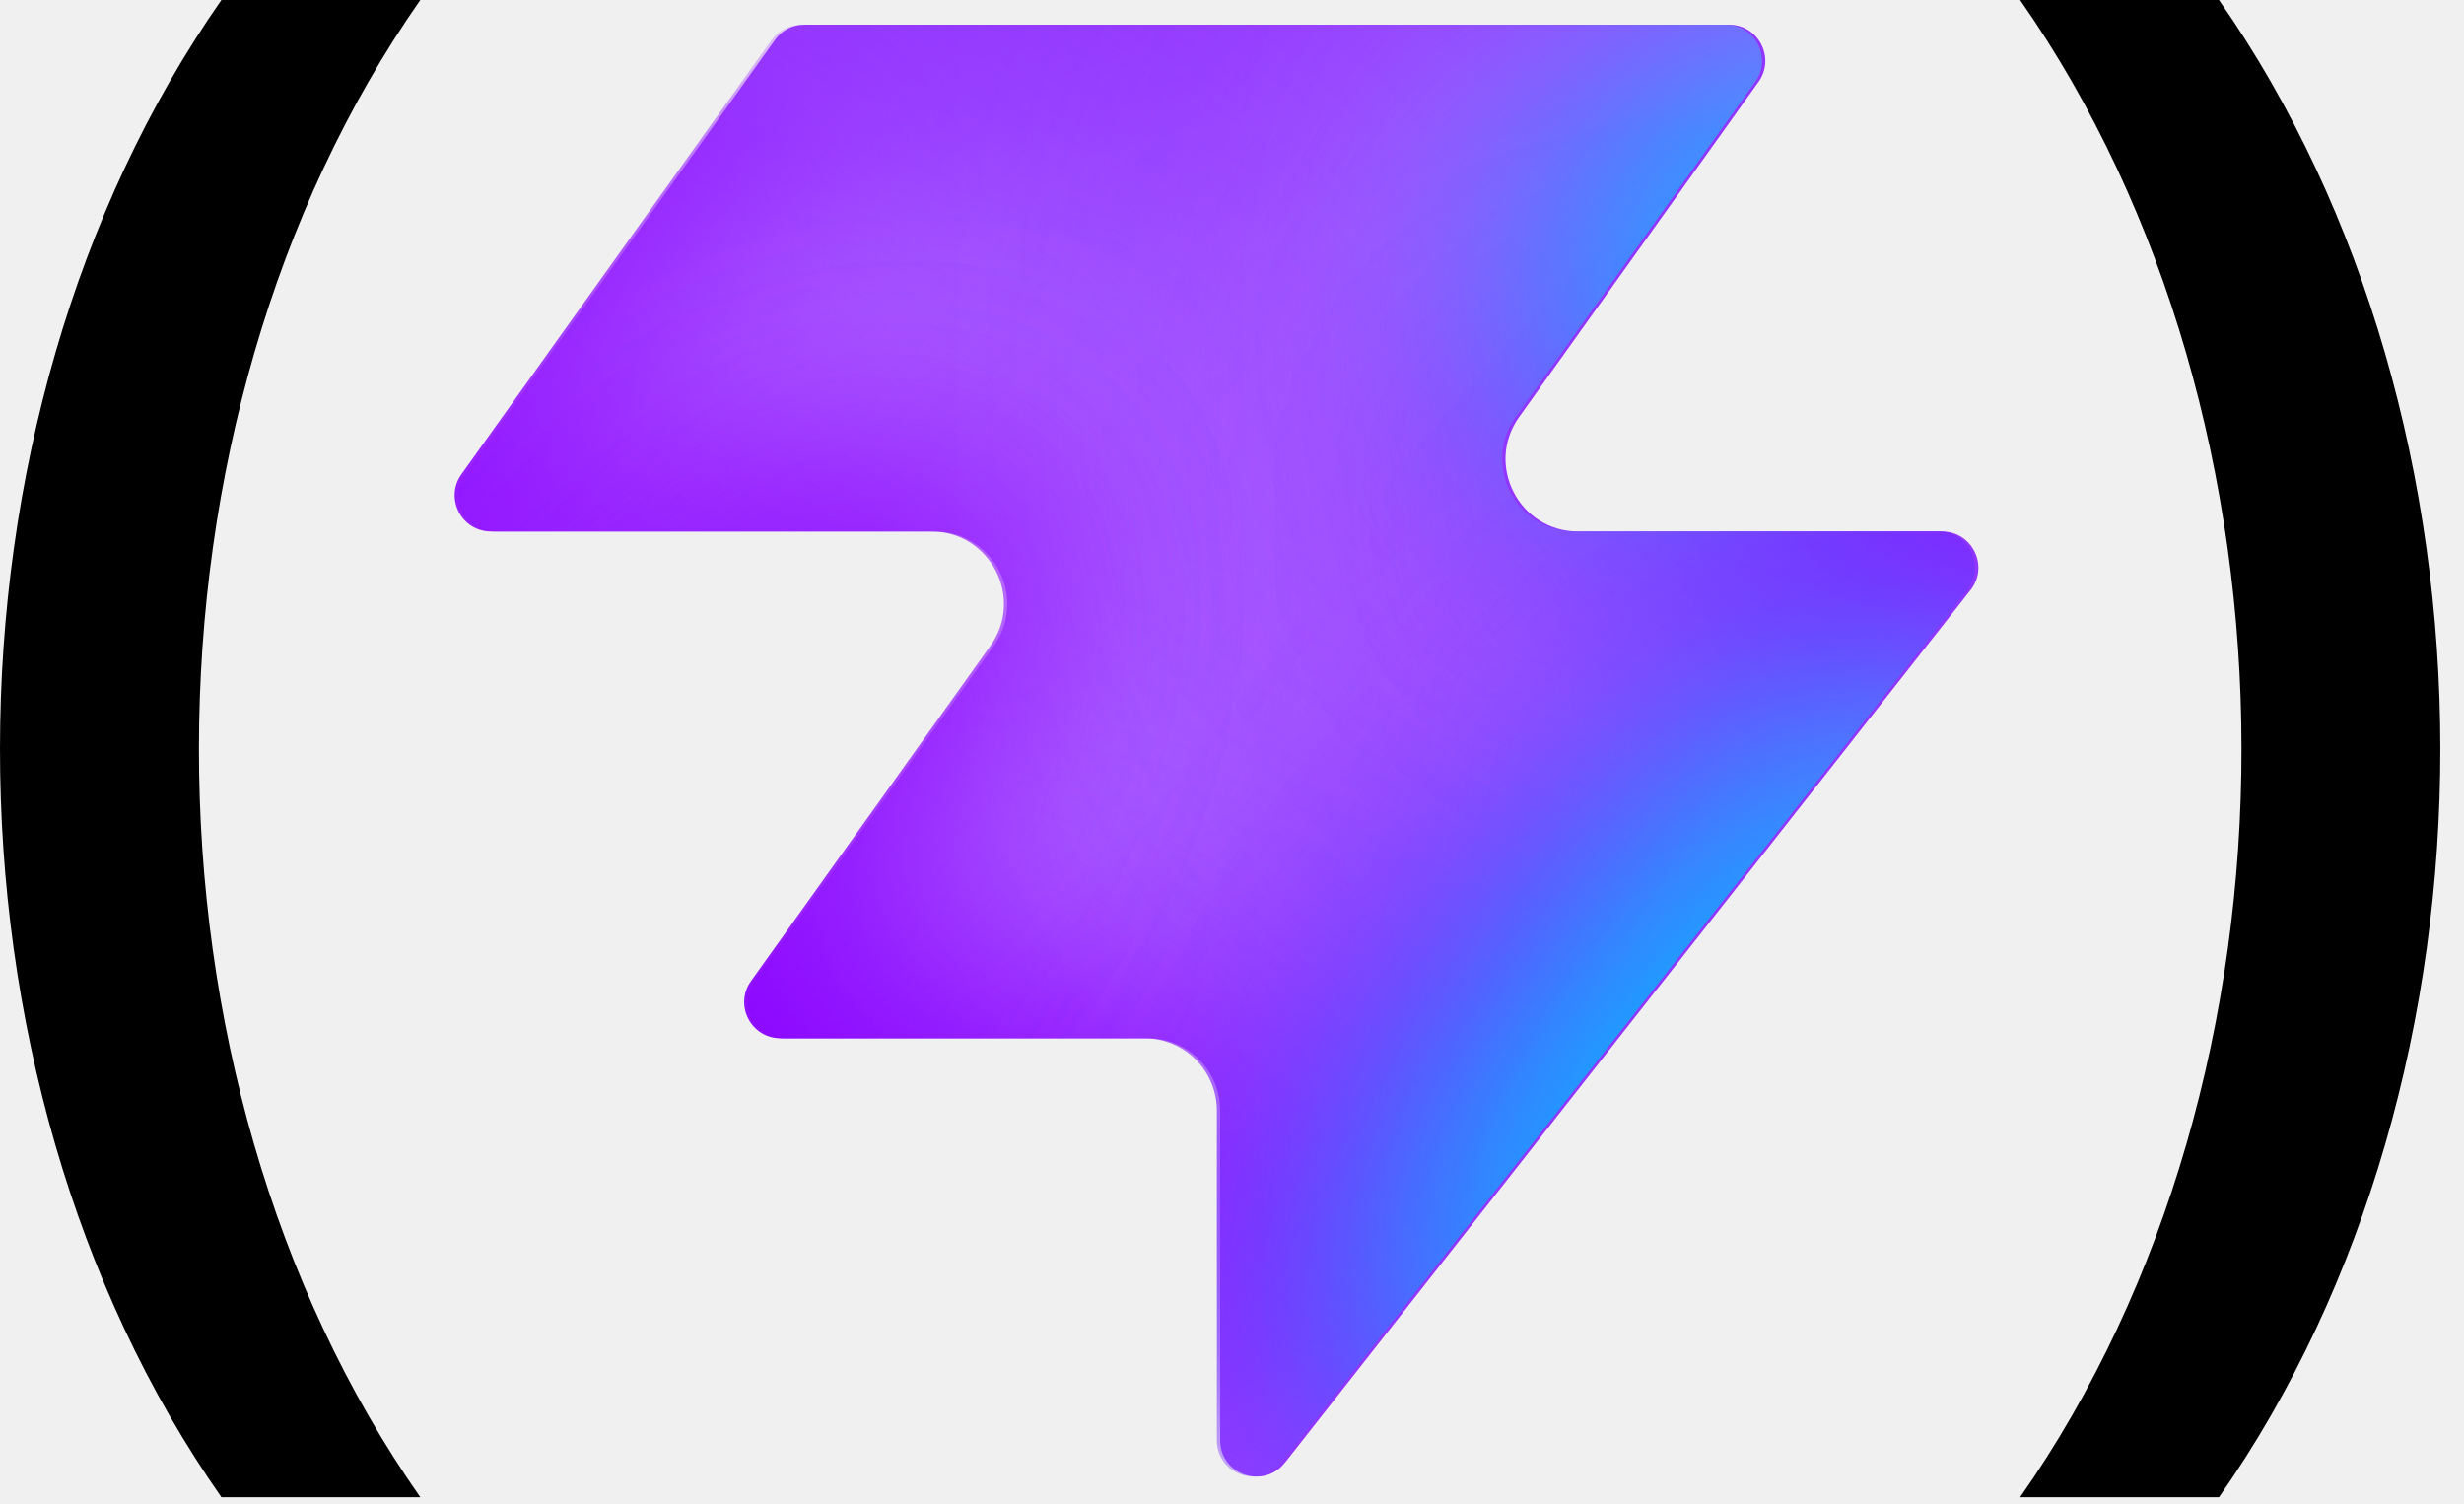
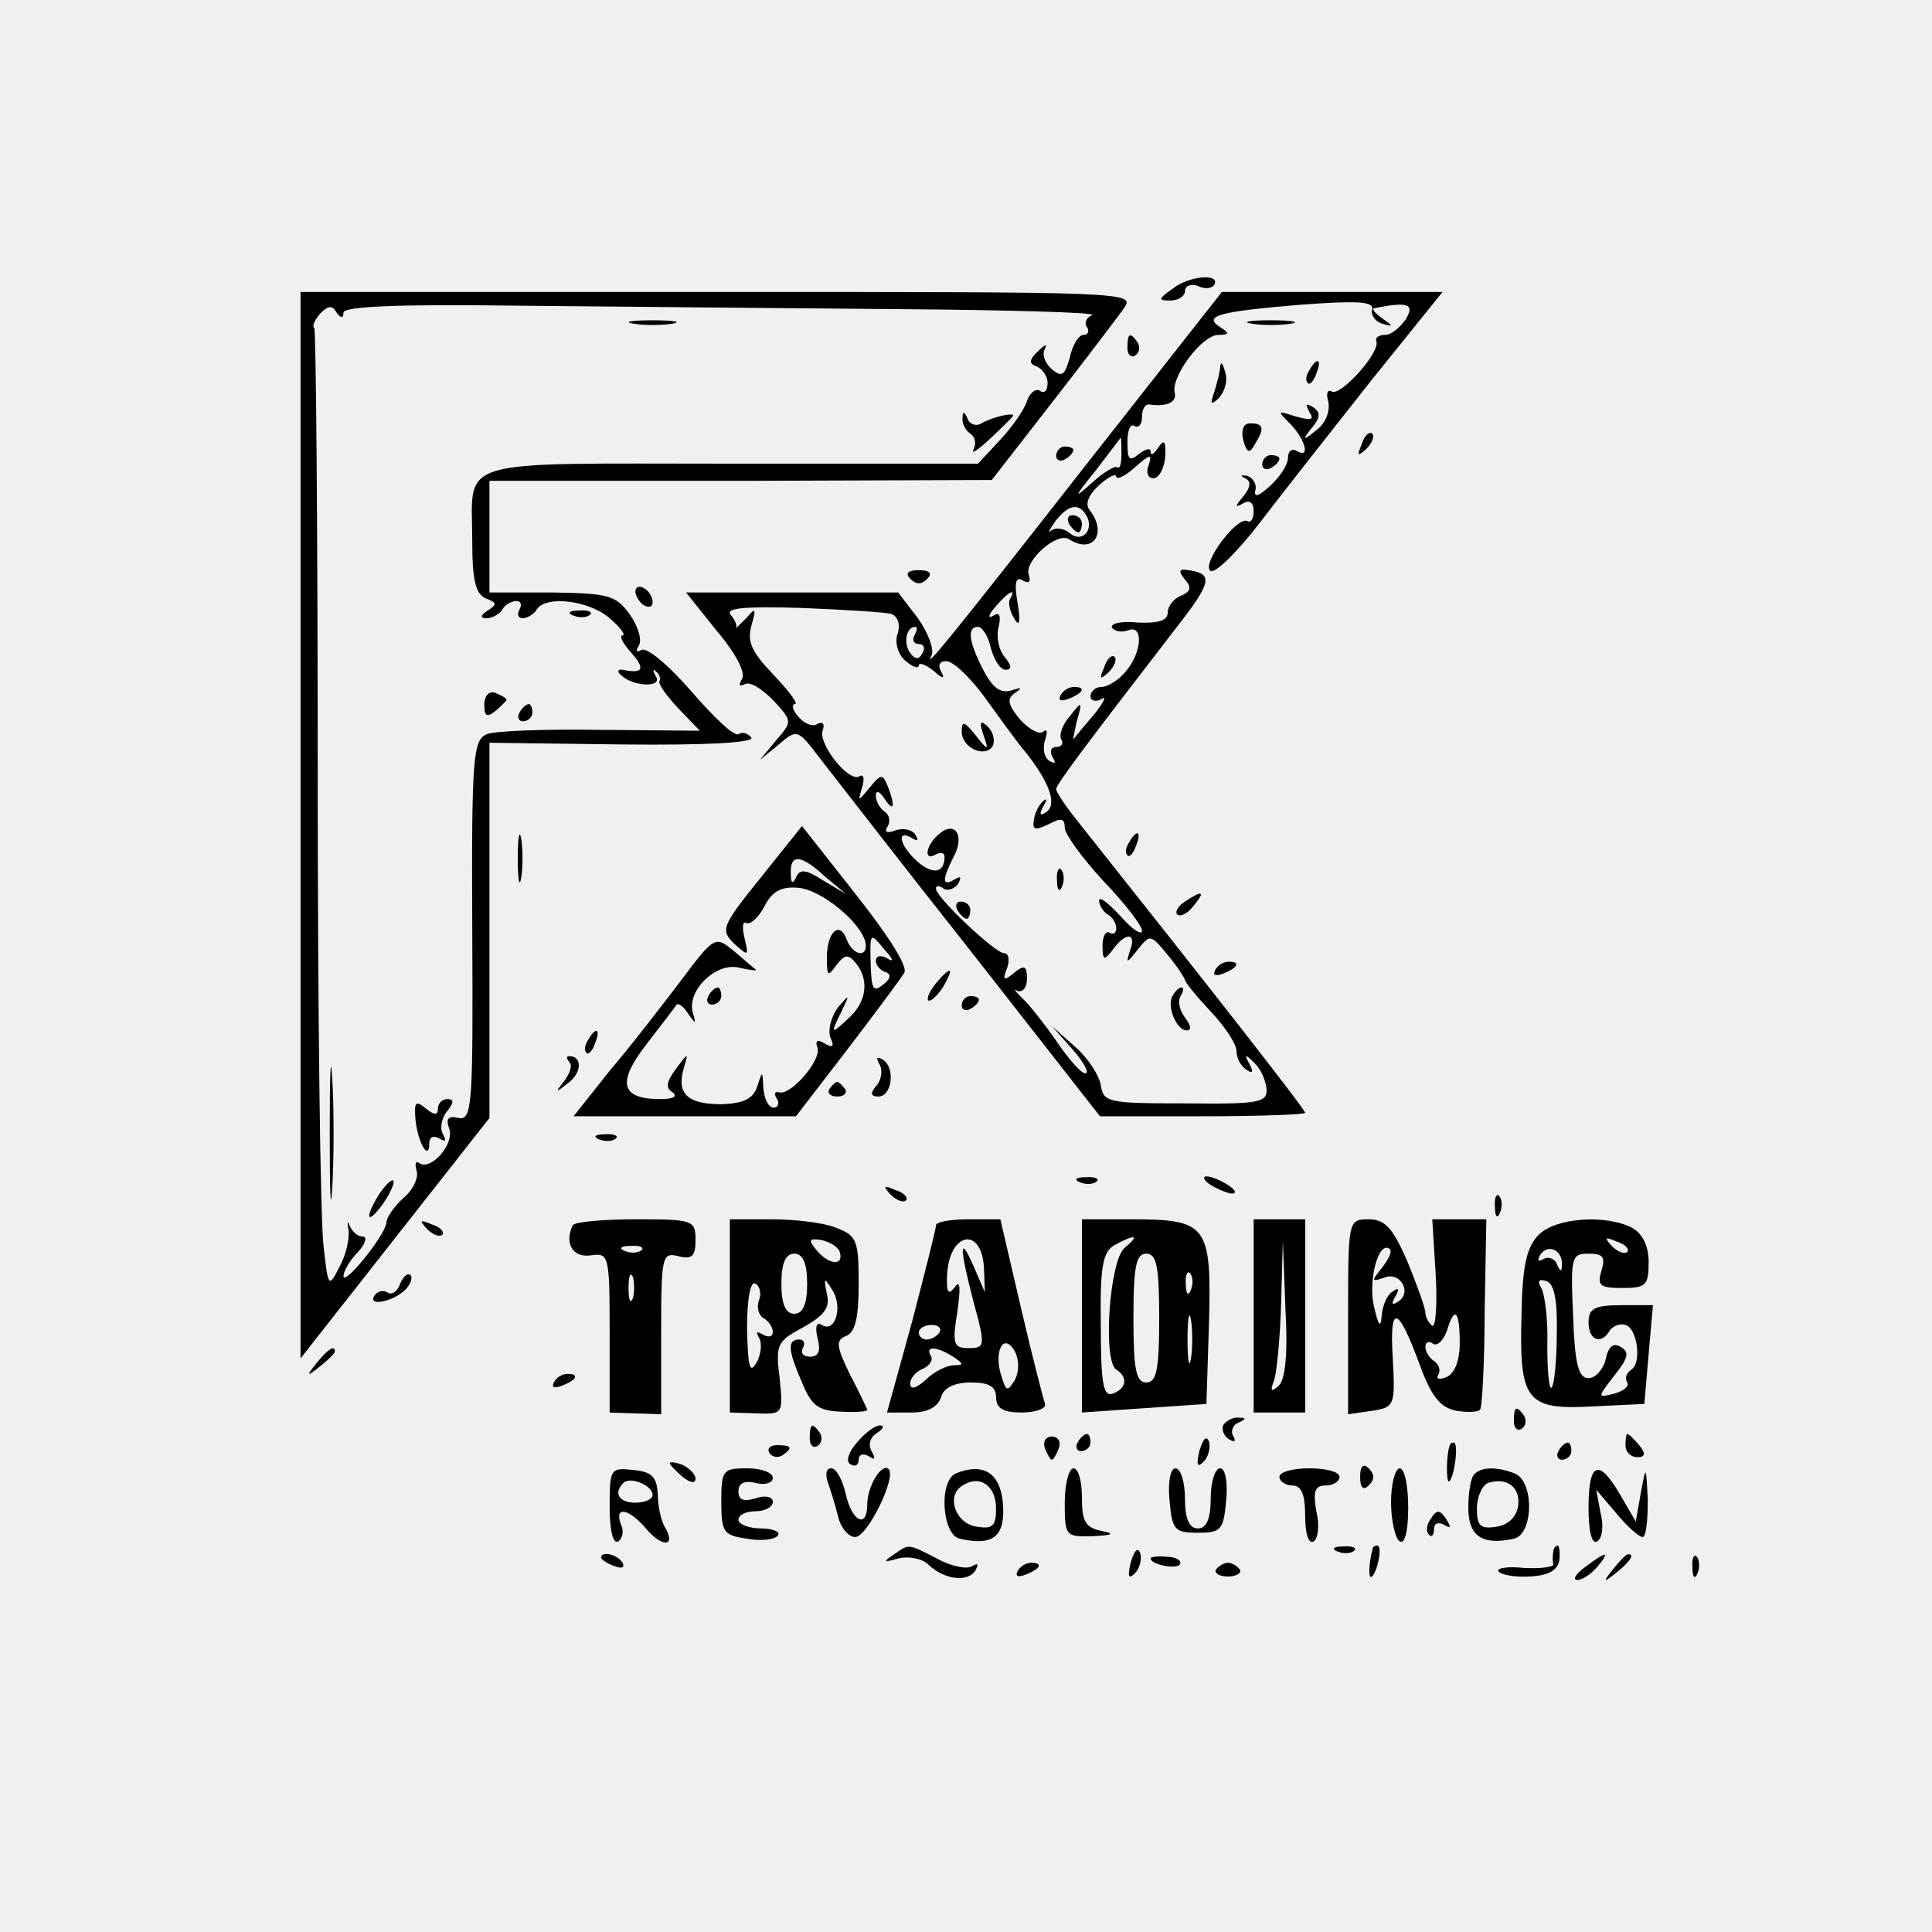
- <svg xmlns="http://www.w3.org/2000/svg" width="77" height="47" fill="none" aria-labelledby="vite-logo-title" viewBox="0 0 77 47">
-   <style>.parenthesis{fill:#000}@media (prefers-color-scheme:dark){.parenthesis{fill:#fff}}</style>
-   <path fill="#9135ff" d="M40.151 45.71c-.663.844-2.02.374-2.02-.699V34.708a2.26 2.26 0 0 0-2.262-2.262H24.493c-.92 0-1.457-1.04-.92-1.788l7.479-10.471c1.07-1.498 0-3.578-1.842-3.578H15.443c-.92 0-1.456-1.04-.92-1.788l9.696-13.576c.213-.297.556-.474.92-.474h28.894c.92 0 1.456 1.04.92 1.788l-7.48 10.472c-1.07 1.497 0 3.578 1.842 3.578h11.376c.944 0 1.474 1.087.89 1.83L40.153 45.712z" />
-   <mask id="a" width="48" height="47" x="14" y="0" maskUnits="userSpaceOnUse" style="mask-type:alpha">
-     <path fill="#000" d="M40.047 45.71c-.663.843-2.02.374-2.02-.699V34.708a2.26 2.26 0 0 0-2.262-2.262H24.389c-.92 0-1.457-1.04-.92-1.788l7.479-10.472c1.07-1.497 0-3.578-1.842-3.578H15.34c-.92 0-1.456-1.04-.92-1.788l9.696-13.575c.213-.297.556-.474.92-.474H53.93c.92 0 1.456 1.04.92 1.788L47.37 13.03c-1.07 1.498 0 3.578 1.842 3.578h11.376c.944 0 1.474 1.088.89 1.831L40.049 45.712z" />
-   </mask>
-   <g mask="url(#a)">
-     <g filter="url(#b)">
-       <ellipse cx="5.508" cy="14.704" fill="#eee6ff" rx="5.508" ry="14.704" transform="rotate(269.814 20.96 11.29)scale(-1 1)" />
-     </g>
-     <g filter="url(#c)">
-       <ellipse cx="10.399" cy="29.851" fill="#eee6ff" rx="10.399" ry="29.851" transform="rotate(89.814 -16.902 -8.275)scale(1 -1)" />
-     </g>
-     <g filter="url(#d)">
-       <ellipse cx="5.508" cy="30.487" fill="#8900ff" rx="5.508" ry="30.487" transform="rotate(89.814 -19.197 -7.127)scale(1 -1)" />
-     </g>
-     <g filter="url(#e)">
-       <ellipse cx="5.508" cy="30.599" fill="#8900ff" rx="5.508" ry="30.599" transform="rotate(89.814 -25.928 4.177)scale(1 -1)" />
-     </g>
-     <g filter="url(#f)">
-       <ellipse cx="5.508" cy="30.599" fill="#8900ff" rx="5.508" ry="30.599" transform="rotate(89.814 -25.738 5.52)scale(1 -1)" />
-     </g>
-     <g filter="url(#g)">
-       <ellipse cx="14.072" cy="22.078" fill="#eee6ff" rx="14.072" ry="22.078" transform="rotate(93.35 31.245 55.578)scale(-1 1)" />
-     </g>
-     <g filter="url(#h)">
-       <ellipse cx="3.47" cy="21.501" fill="#8900ff" rx="3.47" ry="21.501" transform="rotate(89.009 35.419 55.202)scale(-1 1)" />
-     </g>
-     <g filter="url(#i)">
-       <ellipse cx="3.47" cy="21.501" fill="#8900ff" rx="3.47" ry="21.501" transform="rotate(89.009 35.419 55.202)scale(-1 1)" />
-     </g>
-     <g filter="url(#j)">
-       <ellipse cx="14.592" cy="9.743" fill="#8900ff" rx="4.407" ry="29.108" transform="rotate(39.51 14.592 9.743)" />
-     </g>
-     <g filter="url(#k)">
-       <ellipse cx="61.728" cy="-5.321" fill="#8900ff" rx="4.407" ry="29.108" transform="rotate(37.892 61.728 -5.32)" />
-     </g>
-     <g filter="url(#l)">
-       <ellipse cx="55.618" cy="7.104" fill="#00c2ff" rx="5.971" ry="9.665" transform="rotate(37.892 55.618 7.104)" />
-     </g>
-     <g filter="url(#m)">
-       <ellipse cx="12.326" cy="39.103" fill="#8900ff" rx="4.407" ry="29.108" transform="rotate(37.892 12.326 39.103)" />
-     </g>
-     <g filter="url(#n)">
-       <ellipse cx="12.326" cy="39.103" fill="#8900ff" rx="4.407" ry="29.108" transform="rotate(37.892 12.326 39.103)" />
-     </g>
-     <g filter="url(#o)">
-       <ellipse cx="49.857" cy="30.678" fill="#8900ff" rx="4.407" ry="29.108" transform="rotate(37.892 49.857 30.678)" />
-     </g>
-     <g filter="url(#p)">
-       <ellipse cx="52.623" cy="33.171" fill="#00c2ff" rx="5.971" ry="15.297" transform="rotate(37.892 52.623 33.17)" />
-     </g>
+ <svg xmlns="http://www.w3.org/2000/svg" version="1.0" width="225pt" height="225pt" viewBox="0 0 225 225" preserveAspectRatio="xMidYMid meet">
+   <g transform="translate(0,225) scale(0.1,-0.1)" fill="#000000" stroke="none">
+     <path d="M1366 1914 c-17 -12 -18 -14 -3 -14 9 0 17 5 17 11 0 6 7 9 15 6 8 -4 16 -3 19 1 8 14 -29 11 -48 -4z" />
+     <path d="M350 1289 l0 -621 110 140 110 140 0 219 0 218 155 -2 c98 -1 153 2 150 8 -4 5 -10 7 -15 4 -5 -3 -29 20 -55 50 -26 30 -52 52 -58 48 -6 -3 -7 -1 -3 5 4 7 -1 23 -11 37 -16 22 -25 24 -90 25 l-73 0 0 65 0 65 293 0 292 1 70 90 c39 50 76 99 84 110 13 19 7 19 -473 19 l-486 0 0 -621z m50 597 c0 7 62 10 203 8 111 -1 310 -3 442 -4 132 -1 234 -4 227 -7 -6 -2 -10 -9 -6 -14 3 -5 1 -9 -4 -9 -6 0 -13 -12 -16 -26 -6 -21 -9 -24 -21 -14 -8 7 -12 17 -8 24 3 6 0 5 -8 -3 -11 -10 -11 -15 -1 -18 6 -3 12 -11 12 -19 0 -9 -4 -13 -9 -9 -5 3 -12 -3 -15 -12 -3 -10 -17 -30 -31 -45 l-26 -28 -288 0 c-328 0 -301 8 -301 -91 0 -45 4 -61 16 -66 13 -5 13 -7 2 -14 -9 -6 -9 -9 -1 -9 6 0 15 5 18 10 3 6 11 10 16 10 6 0 7 -4 4 -10 -3 -5 -2 -10 4 -10 5 0 13 5 16 10 10 17 61 11 85 -10 13 -11 19 -20 15 -20 -4 0 0 -9 10 -20 17 -19 14 -25 -10 -20 -5 1 -7 -2 -2 -6 14 -14 49 -15 41 -2 -4 7 -4 10 0 6 4 -3 6 -9 4 -11 -2 -3 8 -17 22 -32 l25 -26 -115 1 c-63 1 -123 -1 -133 -5 -16 -7 -18 -25 -17 -229 1 -203 0 -221 -16 -218 -12 3 -15 -1 -11 -12 7 -17 -20 -49 -34 -41 -5 4 -6 0 -4 -8 3 -7 -3 -22 -15 -32 -11 -10 -20 -23 -20 -29 -1 -14 -50 -75 -50 -62 0 5 7 18 17 28 9 10 11 18 5 18 -6 0 -12 6 -15 13 -2 6 -3 4 -1 -6 1 -10 -3 -29 -11 -43 -12 -24 -13 -23 -18 23 -4 27 -7 277 -7 557 0 280 -2 511 -4 514 -3 2 1 10 7 17 9 9 14 10 19 1 5 -7 8 -7 8 0z" />
+     <path d="M738 1873 c12 -2 32 -2 45 0 12 2 2 4 -23 4 -25 0 -35 -2 -22 -4z" />
+     <path d="M1121 1763 c-1 -6 4 -15 9 -18 6 -4 7 -12 4 -18 -4 -7 5 -1 19 12 15 14 27 26 27 27 0 4 -25 -2 -37 -9 -6 -4 -14 -1 -16 5 -4 9 -6 10 -6 1z" />
+     <path d="M668 1533 c7 -3 16 -2 19 1 4 3 -2 6 -13 5 -11 0 -14 -3 -6 -6z" />
+     <path d="M564 1429 c0 -13 3 -15 13 -7 7 6 13 12 13 13 0 2 -6 5 -13 8 -7 3 -13 -3 -13 -14z" />
+     <path d="M605 1420 c-3 -5 -1 -10 4 -10 6 0 11 5 11 10 0 6 -2 10 -4 10 -3 0 -8 -4 -11 -10z" />
+     <path d="M384 930 c0 -69 1 -97 3 -62 2 34 2 90 0 125 -2 34 -3 6 -3 -63z" />
+     <path d="M484 945 c3 -27 16 -48 16 -26 0 7 5 9 12 5 7 -4 8 -3 4 5 -4 6 -2 18 4 26 9 11 9 15 1 15 -6 0 -11 -5 -11 -11 0 -8 -4 -8 -14 0 -12 10 -14 8 -12 -14z" />
+     <path d="M442 860 c-18 -29 -15 -38 4 -12 9 13 14 25 12 27 -2 2 -9 -5 -16 -15z" />
+     <path d="M1269 1714 c-166 -212 -194 -246 -184 -227 3 7 -4 26 -16 43 l-23 30 -124 0 -123 0 36 -45 c22 -26 34 -49 29 -56 -4 -7 -3 -9 3 -6 6 4 20 -5 33 -18 23 -25 23 -25 4 -47 l-19 -23 22 18 c21 18 22 18 47 -15 14 -18 93 -120 176 -225 l151 -193 120 0 c65 0 119 2 119 4 0 4 -112 147 -270 346 -11 14 -20 28 -20 31 0 5 28 43 143 192 38 49 40 59 11 63 -11 2 -12 -1 -4 -11 8 -9 7 -14 -5 -19 -8 -3 -15 -12 -15 -19 0 -10 -11 -13 -35 -12 -19 2 -32 -1 -30 -6 3 -4 11 -6 19 -3 18 7 16 -26 -3 -48 -8 -10 -21 -18 -28 -18 -7 0 -13 -5 -13 -11 0 -5 6 -7 13 -3 6 4 3 -3 -8 -17 -11 -13 -22 -26 -24 -29 -2 -3 0 6 3 20 7 24 6 24 -8 6 -9 -10 -13 -23 -10 -27 3 -5 0 -9 -6 -9 -6 0 -8 -5 -4 -12 4 -7 3 -8 -4 -4 -6 4 -8 14 -5 24 3 9 3 14 -2 10 -4 -4 -16 2 -27 14 -14 17 -16 24 -6 31 9 6 8 7 -4 3 -13 -4 -22 3 -33 24 -17 33 -19 50 -6 50 5 0 12 -11 15 -25 4 -14 11 -25 17 -25 8 0 7 5 -1 15 -7 8 -10 24 -7 35 3 13 1 18 -6 13 -7 -4 -6 1 2 10 14 17 26 24 17 9 -2 -4 0 -14 5 -22 6 -11 8 -5 4 18 -4 24 -2 31 6 26 7 -4 10 -2 7 7 -5 16 33 50 47 41 28 -18 45 7 24 34 -6 7 -1 18 11 29 11 10 20 14 20 10 0 -4 10 0 22 11 17 15 20 16 16 3 -4 -9 -1 -16 5 -16 7 0 13 12 14 25 1 18 -1 21 -8 11 -5 -8 -9 -10 -9 -5 0 5 -6 3 -14 -3 -11 -9 -13 -6 -13 14 0 13 3 22 8 19 5 -3 9 2 9 10 0 9 3 15 8 15 20 -3 33 2 30 14 -4 19 32 67 51 67 13 0 13 2 2 9 -20 13 -3 18 92 26 67 5 87 4 85 -5 -2 -7 4 -15 12 -17 13 -4 13 -3 0 6 -8 6 -13 11 -10 12 40 8 48 5 37 -13 -7 -10 -17 -18 -24 -18 -7 0 -12 -3 -10 -8 4 -13 -42 -64 -52 -58 -5 3 -7 -2 -4 -12 2 -11 -3 -25 -14 -33 -16 -13 -17 -12 -5 3 10 12 10 18 1 24 -8 5 -9 3 -4 -6 6 -9 2 -10 -16 -5 -22 7 -22 7 -6 -9 18 -19 23 -41 7 -31 -5 3 -10 0 -10 -8 0 -8 -9 -22 -21 -33 -13 -12 -19 -14 -17 -5 2 7 -3 15 -10 17 -7 1 -8 0 -2 -3 7 -3 7 -10 -2 -21 -10 -12 -10 -14 0 -8 7 4 12 1 12 -9 0 -9 -3 -14 -7 -12 -12 7 -55 -51 -43 -58 5 -3 31 22 57 56 26 34 85 109 130 166 l83 103 -129 0 -128 0 -154 -196z m37 6 c0 -10 -2 -17 -5 -14 -2 2 -16 -6 -29 -18 -22 -20 -22 -18 4 14 16 21 29 38 29 38 1 0 1 -9 1 -20z m-41 -70 c10 -17 -5 -33 -19 -21 -7 6 -17 7 -22 3 -4 -4 -2 1 5 11 15 19 27 22 36 7z m-227 -115 c8 -3 11 -13 7 -24 -3 -10 1 -24 10 -31 8 -7 15 -9 15 -5 0 4 8 1 17 -6 11 -10 14 -10 9 -1 -4 7 -2 12 6 12 8 0 27 -18 44 -41 16 -22 38 -53 50 -67 28 -36 35 -60 22 -68 -7 -5 -8 -2 -3 7 5 8 4 10 0 6 -5 -4 -10 -14 -11 -22 -2 -12 2 -12 17 -5 15 8 19 7 19 -4 0 -7 20 -35 45 -62 25 -26 45 -52 45 -58 0 -6 -12 2 -25 17 -14 15 -25 24 -25 18 0 -5 5 -13 10 -16 6 -3 10 -11 10 -16 0 -6 -4 -8 -8 -5 -4 2 -8 -4 -8 -15 0 -18 2 -18 12 -5 15 21 28 20 20 -1 -5 -16 -4 -15 9 1 14 18 15 18 34 -5 11 -13 20 -27 21 -30 0 -3 14 -20 30 -37 17 -18 30 -38 30 -46 0 -8 5 -18 12 -22 7 -5 8 -2 3 7 -6 11 -5 12 5 2 8 -7 14 -21 15 -31 1 -16 -8 -18 -94 -17 -90 0 -96 1 -99 21 -2 12 -15 32 -30 45 l-27 24 24 -27 c14 -16 20 -28 15 -28 -5 0 -20 17 -34 38 -14 20 -32 43 -40 50 -8 8 -10 11 -5 8 6 -2 11 4 11 14 0 15 -3 17 -15 7 -12 -10 -14 -9 -8 6 3 9 2 17 -4 17 -10 0 -79 65 -79 75 0 4 4 4 9 0 5 -3 13 0 17 6 4 8 3 9 -4 5 -15 -9 -15 -1 -2 25 14 25 3 44 -16 28 -16 -13 -19 -33 -4 -24 6 3 10 2 10 -3 0 -19 -14 -21 -32 -5 -20 18 -25 38 -6 27 7 -4 8 -3 4 4 -4 6 -14 8 -23 5 -10 -4 -14 -2 -9 5 3 6 2 13 -4 17 -5 3 -10 12 -10 18 0 7 4 6 10 -3 11 -17 13 -9 4 14 -6 15 -8 15 -21 -1 -14 -17 -14 -17 -9 0 3 10 2 16 -3 13 -12 -8 -48 37 -43 53 3 8 0 11 -6 8 -5 -4 -15 0 -22 8 -7 8 -9 15 -4 15 4 0 -7 15 -25 34 -26 27 -31 39 -26 57 6 21 5 22 -6 9 -8 -8 -13 -13 -12 -11 2 2 -1 9 -6 15 -7 8 17 10 82 8 51 -2 98 -5 105 -7z m27 -25 c-3 -5 -1 -10 5 -10 6 0 8 -5 4 -11 -4 -8 -9 -7 -15 2 -7 12 -3 29 7 29 3 0 2 -4 -1 -10z" />
+     <path d="M1245 1640 c3 -5 8 -10 11 -10 2 0 4 5 4 10 0 6 -5 10 -11 10 -5 0 -7 -4 -4 -10z" />
+     <path d="M1120 1398 c0 -19 27 -31 36 -17 3 6 1 16 -5 22 -9 9 -11 7 -6 -8 7 -20 6 -20 -9 -1 -13 16 -16 17 -16 4z" />
+     <path d="M1231 1224 c0 -11 3 -14 6 -6 3 7 2 16 -1 19 -3 4 -6 -2 -5 -13z" />
+     <path d="M1115 1190 c3 -5 8 -10 11 -10 2 0 4 5 4 10 0 6 -5 10 -11 10 -5 0 -7 -4 -4 -10z" />
+     <path d="M1366 1091 c-8 -12 4 -41 16 -41 6 0 5 6 -2 15 -6 8 -9 19 -5 25 3 5 4 10 1 10 -3 0 -7 -4 -10 -9z" />
+     <path d="M1458 1873 c12 -2 32 -2 45 0 12 2 2 4 -23 4 -25 0 -35 -2 -22 -4z" />
+     <path d="M1313 1845 c0 -8 4 -12 9 -9 5 3 6 10 3 15 -9 13 -12 11 -12 -6z" />
+     <path d="M1421 1823 c0 -6 -4 -20 -7 -30 -5 -14 -4 -15 5 -7 7 7 11 20 8 30 -3 11 -5 14 -6 7z" />
+     <path d="M1525 1819 c-4 -6 -5 -12 -2 -15 2 -3 7 2 10 11 7 17 1 20 -8 4z" />
+     <path d="M1448 1737 c4 -14 7 -16 13 -5 12 19 11 25 -5 25 -8 0 -11 -8 -8 -20z" />
+     <path d="M1586 1733 c-6 -14 -5 -15 5 -6 7 7 10 15 7 18 -3 3 -9 -2 -12 -12z" />
+     <path d="M1230 1719 c0 -5 5 -7 10 -4 6 3 10 8 10 11 0 2 -4 4 -10 4 -5 0 -10 -5 -10 -11z" />
+     <path d="M1470 1709 c0 -5 5 -7 10 -4 6 3 10 8 10 11 0 2 -4 4 -10 4 -5 0 -10 -5 -10 -11z" />
+     <path d="M1060 1576 c7 -7 13 -7 20 0 6 6 3 10 -10 10 -13 0 -16 -4 -10 -10z" />
+     <path d="M740 1561 c0 -5 5 -13 10 -16 6 -3 10 -2 10 4 0 5 -4 13 -10 16 -5 3 -10 2 -10 -4z" />
+     <path d="M1286 1473 c-6 -14 -5 -15 5 -6 7 7 10 15 7 18 -3 3 -9 -2 -12 -12z" />
+     <path d="M1235 1440 c-3 -6 1 -7 9 -4 18 7 21 14 7 14 -6 0 -13 -4 -16 -10z" />
+     <path d="M603 1250 c0 -25 2 -35 4 -22 2 12 2 32 0 45 -2 12 -4 2 -4 -23z" />
+     <path d="M886 1228 c-46 -57 -47 -61 -31 -77 17 -15 17 -15 12 7 -3 12 -2 20 2 17 5 -2 14 6 21 19 9 18 20 24 40 22 26 -2 73 -40 78 -64 3 -18 -15 -15 -22 4 -8 22 -23 9 -23 -21 0 -22 1 -23 11 -9 10 13 14 13 23 2 16 -20 12 -46 -10 -65 -19 -18 -20 -17 -8 7 11 23 11 23 -3 7 -8 -11 -12 -26 -9 -35 5 -11 3 -13 -7 -7 -8 5 -11 3 -8 -5 5 -15 -32 -57 -45 -52 -5 1 -6 -2 -2 -8 3 -5 1 -10 -4 -10 -6 0 -11 10 -12 23 -1 20 -1 21 -7 2 -5 -15 -16 -20 -42 -21 -39 0 -52 12 -44 41 6 20 6 20 -9 0 -11 -15 -12 -22 -4 -27 7 -5 1 -8 -14 -8 -46 0 -51 19 -16 64 17 22 33 43 35 46 2 2 8 -2 13 -10 9 -13 10 -13 6 0 -8 26 27 60 54 53 13 -3 22 -4 19 -2 -3 2 -14 12 -26 22 -21 17 -22 17 -61 -35 -22 -29 -59 -77 -83 -105 l-42 -53 130 0 129 0 60 78 c32 42 62 82 66 89 5 7 -19 44 -56 91 l-63 80 -48 -60z m75 1 l24 -20 -27 16 c-20 13 -27 13 -31 3 -4 -8 -6 -7 -6 5 -1 23 12 22 40 -4z m70 -86 c10 -11 10 -14 2 -9 -7 4 -13 3 -13 -3 0 -5 5 -11 11 -13 7 -2 7 -8 -3 -15 -11 -9 -13 -5 -14 23 -1 39 -1 39 17 17z" />
+     <path d="M1315 1269 c-4 -6 -5 -12 -2 -15 2 -3 7 2 10 11 7 17 1 20 -8 4z" />
+     <path d="M1380 1200 c-8 -5 -12 -12 -9 -15 4 -3 12 1 19 10 14 17 11 19 -10 5z" />
+     <path d="M1415 1120 c-3 -6 1 -7 9 -4 18 7 21 14 7 14 -6 0 -13 -4 -16 -10z" />
+     <path d="M1090 1105 c-7 -9 -11 -17 -9 -20 3 -2 10 5 17 15 14 24 10 26 -8 5z" />
+     <path d="M825 1090 c-3 -5 -1 -10 4 -10 6 0 11 5 11 10 0 6 -2 10 -4 10 -3 0 -8 -4 -11 -10z" />
+     <path d="M1120 1079 c0 -5 5 -7 10 -4 6 3 10 8 10 11 0 2 -4 4 -10 4 -5 0 -10 -5 -10 -11z" />
+     <path d="M685 1039 c-4 -6 -5 -12 -2 -15 2 -3 7 2 10 11 7 17 1 20 -8 4z" />
+     <path d="M663 1013 c4 -3 1 -13 -6 -22 -11 -14 -10 -14 5 -2 16 12 16 31 1 31 -4 0 -3 -3 0 -7z" />
+     <path d="M1024 1011 c4 -6 3 -18 -3 -25 -8 -9 -7 -13 2 -13 16 0 20 34 5 43 -7 4 -8 2 -4 -5z" />
+     <path d="M966 982 c-3 -5 1 -9 9 -9 8 0 12 4 9 9 -3 4 -7 8 -9 8 -2 0 -6 -4 -9 -8z" />
+     <path d="M698 923 c7 -3 16 -2 19 1 4 3 -2 6 -13 5 -11 0 -14 -3 -6 -6z" />
+     <path d="M1258 873 c7 -3 16 -2 19 1 4 3 -2 6 -13 5 -11 0 -14 -3 -6 -6z" />
+     <path d="M1410 870 c8 -5 20 -10 25 -10 6 0 3 5 -5 10 -8 5 -19 10 -25 10 -5 0 -3 -5 5 -10z" />
+     <path d="M1037 859 c7 -7 15 -10 18 -7 3 3 -2 9 -12 12 -14 6 -15 5 -6 -5z" />
+     <path d="M1741 844 c0 -11 3 -14 6 -6 3 7 2 16 -1 19 -3 4 -6 -2 -5 -13z" />
+     <path d="M497 819 c7 -7 15 -10 18 -7 3 3 -2 9 -12 12 -14 6 -15 5 -6 -5z" />
+     <path d="M667 823 c-10 -21 0 -38 21 -35 21 3 22 1 22 -90 l0 -93 30 -1 30 -1 0 95 c0 89 1 94 20 89 16 -4 20 0 20 19 0 23 -3 24 -69 24 -39 0 -72 -3 -74 -7z m80 -29 c-3 -3 -12 -4 -19 -1 -8 3 -5 6 6 6 11 1 17 -2 13 -5z m-10 -56 c-3 -7 -5 -2 -5 12 0 14 2 19 5 13 2 -7 2 -19 0 -25z" />
+     <path d="M850 718 l0 -113 31 -1 c31 -1 31 -1 27 41 -5 39 -3 43 27 59 25 14 32 23 28 39 -4 19 -3 20 6 5 13 -19 4 -51 -12 -41 -6 4 -8 -2 -5 -15 4 -15 2 -22 -9 -22 -8 0 -11 5 -8 10 3 6 1 10 -4 10 -14 0 -14 -11 3 -50 11 -27 19 -33 45 -34 17 -1 31 0 31 2 0 1 -9 20 -20 41 -16 33 -17 40 -5 45 11 4 15 21 15 61 0 50 -2 56 -26 65 -14 6 -48 10 -75 10 l-49 0 0 -112z m128 74 c5 -17 -13 -15 -27 2 -10 12 -9 14 5 12 10 -2 20 -8 22 -14z m-38 -37 c0 -24 -5 -35 -15 -35 -10 0 -15 11 -15 35 0 24 5 35 15 35 10 0 15 -11 15 -35z m-56 -19 c-3 -8 -1 -17 5 -21 6 -3 11 -11 11 -16 0 -6 -5 -7 -12 -3 -7 4 -8 3 -4 -4 4 -7 2 -20 -3 -29 -8 -14 -10 -4 -11 40 0 35 4 56 10 52 5 -3 7 -12 4 -19z" />
+     <path d="M1090 823 c0 -5 -13 -55 -28 -113 l-29 -105 29 0 c18 0 30 6 34 18 3 11 16 17 35 17 21 0 29 -5 29 -17 0 -13 8 -18 30 -18 17 0 29 5 27 10 -2 6 -15 56 -28 112 l-24 103 -37 0 c-21 0 -38 -3 -38 -7z m56 -51 l1 -27 -13 30 c-17 39 -17 23 0 -42 14 -51 13 -53 -6 -53 -18 0 -19 5 -13 43 4 28 3 37 -3 28 -8 -10 -10 -6 -9 15 3 50 41 56 43 6z m-52 -74 c-3 -4 -9 -8 -15 -8 -5 0 -9 4 -9 8 0 5 7 9 15 9 8 0 12 -4 9 -9z m88 -55 c-9 -14 -10 -14 -16 5 -9 29 3 51 16 28 5 -10 5 -23 0 -33z m-72 27 c12 -8 13 -10 1 -10 -8 0 -23 -7 -33 -17 -11 -10 -18 -12 -18 -4 0 6 7 14 15 17 8 4 12 10 9 15 -7 12 7 11 26 -1z" />
+     <path d="M1260 718 l0 -113 72 5 73 5 3 95 c3 113 -2 120 -90 120 l-58 0 0 -112z m50 79 c-18 -14 -26 -132 -10 -142 14 -9 12 -22 -4 -28 -11 -4 -14 11 -14 79 -1 68 2 86 16 94 24 13 30 12 12 -3z m40 -82 c0 -60 -3 -75 -15 -75 -12 0 -15 15 -15 75 0 60 3 75 15 75 12 0 15 -15 15 -75z m37 33 c-3 -8 -6 -5 -6 6 -1 11 2 17 5 13 3 -3 4 -12 1 -19z m0 -80 c-2 -13 -4 -3 -4 22 0 25 2 35 4 23 2 -13 2 -33 0 -45z" />
+     <path d="M1460 718 l0 -113 30 0 30 0 0 113 0 112 -30 0 -30 0 0 -112z m29 -82 c-9 -8 -10 -6 -5 7 3 10 7 51 8 90 l2 72 3 -79 c3 -52 0 -83 -8 -90z" />
+     <path d="M1570 717 l0 -114 28 4 c26 4 27 6 24 61 -4 65 6 62 32 -9 13 -35 23 -48 42 -52 13 -2 26 -2 28 2 2 3 5 54 5 114 l2 107 -32 0 -31 0 4 -64 c2 -36 0 -62 -4 -60 -4 3 -8 10 -8 15 0 6 -10 33 -21 60 -17 39 -26 49 -45 49 -24 0 -24 -1 -24 -113z m39 56 c-12 -15 -12 -16 3 -11 19 8 33 -18 16 -28 -7 -5 -8 -2 -3 6 5 9 4 11 -3 6 -7 -4 -12 -17 -13 -29 -1 -15 -4 -10 -9 12 -7 31 6 78 19 66 2 -3 -2 -12 -10 -22z m91 -87 c0 -21 -6 -36 -16 -40 -8 -3 -12 -2 -9 3 3 5 1 12 -5 16 -5 3 -10 11 -10 16 0 6 4 8 9 4 5 -3 12 4 16 15 9 30 15 24 15 -14z" />
+     <path d="M1792 812 c-14 -14 -19 -36 -20 -91 -3 -102 5 -113 81 -109 l62 3 5 58 5 57 -37 0 c-31 0 -38 -4 -38 -20 0 -21 15 -27 25 -9 4 5 12 8 18 6 14 -4 19 -44 7 -52 -6 -4 -8 -10 -5 -15 3 -4 -4 -10 -15 -13 -20 -5 -20 -5 0 21 16 20 18 27 8 33 -9 6 -15 1 -18 -14 -3 -12 -12 -22 -20 -22 -12 0 -16 17 -18 73 -3 68 -2 72 18 72 17 0 20 -4 15 -20 -5 -17 -2 -20 24 -20 28 0 31 3 31 30 0 19 -7 33 -19 40 -31 16 -89 12 -109 -8z m103 -20 c-3 -3 -11 0 -18 7 -9 10 -8 11 6 5 10 -3 15 -9 12 -12z m-76 -15 c0 -9 -2 -8 -6 1 -2 6 -10 9 -15 6 -7 -4 -8 -2 -4 5 9 13 26 5 25 -12z m-6 -81 c0 -31 -3 -59 -6 -62 -3 -3 -5 19 -5 49 1 30 -3 60 -7 67 -5 8 -3 11 6 8 9 -3 13 -22 12 -62z" />
+     <path d="M466 755 c-3 -9 -10 -14 -15 -10 -5 3 -12 1 -15 -4 -8 -13 22 -7 36 7 6 6 9 14 6 17 -3 3 -8 -1 -12 -10z" />
+     <path d="M369 663 c-13 -16 -12 -17 4 -4 9 7 17 15 17 17 0 8 -8 3 -21 -13z" />
+     <path d="M645 640 c-3 -6 1 -7 9 -4 18 7 21 14 7 14 -6 0 -13 -4 -16 -10z" />
+     <path d="M1763 595 c0 -8 4 -12 9 -9 5 3 6 10 3 15 -9 13 -12 11 -12 -6z" />
+     <path d="M1425 591 c-3 -5 0 -13 6 -17 7 -4 9 -3 5 4 -3 5 0 13 6 15 9 4 10 6 1 6 -6 1 -14 -3 -18 -8z" />
+     <path d="M943 575 c0 -8 4 -12 9 -9 5 3 6 10 3 15 -9 13 -12 11 -12 -6z" />
+     <path d="M998 570 c-10 -11 -13 -22 -8 -25 6 -4 10 -1 10 5 0 6 5 8 12 4 7 -5 8 -3 3 6 -4 7 -2 16 6 21 8 5 9 9 4 9 -6 0 -18 -9 -27 -20z" />
+     <path d="M1217 563 c3 -7 6 -13 8 -13 2 0 5 6 8 13 3 8 -1 14 -8 14 -7 0 -11 -6 -8 -14z" />
+     <path d="M1255 570 c-3 -5 -1 -10 4 -10 6 0 11 5 11 10 0 6 -2 10 -4 10 -3 0 -8 -4 -11 -10z" />
+     <path d="M1397 561 c-4 -17 -3 -21 5 -13 5 5 8 16 6 23 -3 8 -7 3 -11 -10z" />
+     <path d="M1893 567 c0 -8 6 -14 14 -14 9 0 10 4 2 14 -6 7 -12 13 -14 13 -1 0 -2 -6 -2 -13z" />
+     <path d="M896 558 c3 -5 10 -6 15 -3 13 9 11 12 -6 12 -8 0 -12 -4 -9 -9z" />
+     <path d="M1689 568 c-5 -9 -5 -48 -1 -43 6 6 11 45 5 45 -2 0 -4 -1 -4 -2z" />
+     <path d="M1815 560 c-3 -5 -1 -10 4 -10 6 0 11 5 11 10 0 6 -2 10 -4 10 -3 0 -8 -4 -11 -10z" />
+     <path d="M780 546 c0 -2 7 -9 15 -16 9 -7 15 -8 15 -2 0 5 -7 12 -15 16 -8 3 -15 4 -15 2z" />
+     <path d="M1584 530 c0 -13 4 -16 10 -10 7 7 7 13 0 20 -6 6 -10 3 -10 -10z" />
+     <path d="M710 495 c0 -27 4 -44 10 -40 5 3 7 12 3 20 -8 22 10 18 30 -6 19 -22 35 -20 21 3 -4 7 -8 24 -8 38 -1 20 -7 26 -28 28 -27 3 -28 2 -28 -43z m50 14 c0 -5 -9 -9 -20 -9 -19 0 -26 11 -14 23 8 8 34 -3 34 -14z" />
+     <path d="M840 501 c0 -36 3 -39 30 -43 17 -3 33 -1 36 4 3 4 -6 8 -20 8 -14 0 -26 5 -26 10 0 6 9 10 20 10 11 0 20 5 20 11 0 6 -9 8 -20 4 -14 -4 -20 -2 -20 8 0 10 7 13 20 10 11 -3 20 0 20 6 0 6 -13 11 -30 11 -28 0 -30 -2 -30 -39z" />
+     <path d="M964 524 c3 -9 9 -27 12 -40 3 -13 12 -24 20 -24 14 0 48 69 39 79 -8 8 -25 -20 -25 -41 0 -29 -18 -20 -25 12 -4 17 -11 30 -17 30 -6 0 -7 -7 -4 -16z" />
+     <path d="M1113 534 c-20 -9 -16 -72 5 -76 39 -9 53 3 50 41 -3 36 -23 48 -55 35z m47 -41 c0 -20 -4 -24 -22 -21 -25 3 -37 36 -17 48 20 13 39 0 39 -27z" />
+     <path d="M1240 500 c0 -39 1 -40 33 -39 23 1 26 3 10 6 -19 4 -23 11 -23 39 0 19 -4 34 -10 34 -5 0 -10 -18 -10 -40z" />
+     <path d="M1362 503 c3 -35 6 -38 33 -38 27 0 30 3 33 38 2 21 -1 37 -7 37 -6 0 -11 -16 -11 -35 0 -24 -5 -35 -15 -35 -10 0 -15 11 -15 35 0 19 -5 35 -11 35 -6 0 -9 -16 -7 -37z" />
+     <path d="M1490 530 c0 -5 7 -10 15 -10 11 0 15 -11 15 -36 0 -20 4 -33 10 -29 5 3 7 19 3 35 -4 23 -2 30 11 30 9 0 16 5 16 10 0 6 -16 10 -35 10 -19 0 -35 -4 -35 -10z" />
+     <path d="M1620 501 c0 -22 5 -43 10 -46 6 -4 10 12 10 39 0 25 -4 46 -10 46 -5 0 -10 -18 -10 -39z" />
+     <path d="M1717 533 c-4 -3 -7 -21 -7 -39 0 -33 16 -44 53 -36 23 5 24 67 1 76 -20 8 -39 8 -47 -1z m51 -37 c-2 -13 -12 -22 -25 -24 -19 -3 -23 1 -23 21 0 14 6 27 13 30 22 7 38 -5 35 -27z" />
+     <path d="M1850 494 c0 -28 4 -43 10 -39 6 3 8 18 4 33 l-5 27 23 -27 c13 -16 27 -28 31 -28 4 0 6 19 6 43 -2 41 -2 41 -8 9 l-6 -34 -18 31 c-25 43 -37 39 -37 -15z" />
+     <path d="M1665 479 c-4 -6 -4 -13 -1 -16 3 -4 6 -1 6 6 0 7 5 9 12 5 7 -4 8 -3 4 4 -9 15 -13 15 -21 1z" />
+     <path d="M1040 439 c-12 -8 -11 -9 6 -4 12 3 28 0 35 -7 19 -18 46 -21 55 -7 4 8 3 9 -4 5 -6 -4 -25 0 -41 9 -35 18 -32 17 -51 4z" />
+     <path d="M1317 431 c-4 -17 -3 -21 5 -13 5 5 8 16 6 23 -3 8 -7 3 -11 -10z" />
+     <path d="M1558 443 c7 -3 16 -2 19 1 4 3 -2 6 -13 5 -11 0 -14 -3 -6 -6z" />
+     <path d="M1599 448 c-5 -18 -6 -38 -1 -34 7 8 12 36 6 36 -2 0 -4 -1 -5 -2z" />
+     <path d="M1809 443 c-1 -5 -1 -11 0 -15 0 -3 -15 -5 -34 -4 -19 2 -32 0 -30 -4 3 -4 19 -7 36 -6 22 1 33 7 35 19 1 9 0 17 -2 17 -2 0 -5 -3 -5 -7z" />
+     <path d="M700 436 c0 -2 7 -7 16 -10 8 -3 12 -2 9 4 -6 10 -25 14 -25 6z" />
+     <path d="M1340 435 c0 -7 30 -13 34 -7 3 4 -4 9 -15 9 -10 1 -19 0 -19 -2z" />
+     <path d="M1846 425 c-11 -8 -15 -15 -9 -15 6 0 16 7 23 15 16 19 11 19 -14 0z" />
+     <path d="M1879 423 c-13 -16 -12 -17 4 -4 16 13 21 21 13 21 -2 0 -10 -8 -17 -17z" />
+     <path d="M1971 424 c0 -11 3 -14 6 -6 3 7 2 16 -1 19 -3 4 -6 -2 -5 -13z" />
+     <path d="M1185 420 c-3 -6 1 -7 9 -4 18 7 21 14 7 14 -6 0 -13 -4 -16 -10z" />
+     <path d="M1416 422 c-2 -4 4 -8 14 -8 10 0 16 4 14 8 -3 4 -9 8 -14 8 -5 0 -11 -4 -14 -8z" />
  </g>
-   <path d="M6.919 0c-9.198 13.166-9.252 33.575 0 46.789h6.215c-9.25-13.214-9.196-33.623 0-46.789zm62.424 0h-6.215c9.198 13.166 9.252 33.575 0 46.789h6.215c9.25-13.214 9.196-33.623 0-46.789" class="parenthesis" />
-   <defs>
-     <filter id="b" width="60.045" height="41.654" x="-5.564" y="16.92" color-interpolation-filters="sRGB" filterUnits="userSpaceOnUse">
-       <feFlood flood-opacity="0" result="BackgroundImageFix" />
-       <feBlend in="SourceGraphic" in2="BackgroundImageFix" result="shape" />
-       <feGaussianBlur result="effect1_foregroundBlur_2002_17286" stdDeviation="7.659" />
-     </filter>
-     <filter id="c" width="90.34" height="51.437" x="-40.407" y="-6.762" color-interpolation-filters="sRGB" filterUnits="userSpaceOnUse">
-       <feFlood flood-opacity="0" result="BackgroundImageFix" />
-       <feBlend in="SourceGraphic" in2="BackgroundImageFix" result="shape" />
-       <feGaussianBlur result="effect1_foregroundBlur_2002_17286" stdDeviation="7.659" />
-     </filter>
-     <filter id="d" width="79.355" height="29.4" x="-35.435" y="2.801" color-interpolation-filters="sRGB" filterUnits="userSpaceOnUse">
-       <feFlood flood-opacity="0" result="BackgroundImageFix" />
-       <feBlend in="SourceGraphic" in2="BackgroundImageFix" result="shape" />
-       <feGaussianBlur result="effect1_foregroundBlur_2002_17286" stdDeviation="4.596" />
-     </filter>
-     <filter id="e" width="79.579" height="29.4" x="-30.84" y="20.8" color-interpolation-filters="sRGB" filterUnits="userSpaceOnUse">
-       <feFlood flood-opacity="0" result="BackgroundImageFix" />
-       <feBlend in="SourceGraphic" in2="BackgroundImageFix" result="shape" />
-       <feGaussianBlur result="effect1_foregroundBlur_2002_17286" stdDeviation="4.596" />
-     </filter>
-     <filter id="f" width="79.579" height="29.4" x="-29.307" y="21.949" color-interpolation-filters="sRGB" filterUnits="userSpaceOnUse">
-       <feFlood flood-opacity="0" result="BackgroundImageFix" />
-       <feBlend in="SourceGraphic" in2="BackgroundImageFix" result="shape" />
-       <feGaussianBlur result="effect1_foregroundBlur_2002_17286" stdDeviation="4.596" />
-     </filter>
-     <filter id="g" width="74.749" height="58.852" x="29.961" y="-17.13" color-interpolation-filters="sRGB" filterUnits="userSpaceOnUse">
-       <feFlood flood-opacity="0" result="BackgroundImageFix" />
-       <feBlend in="SourceGraphic" in2="BackgroundImageFix" result="shape" />
-       <feGaussianBlur result="effect1_foregroundBlur_2002_17286" stdDeviation="7.659" />
-     </filter>
-     <filter id="h" width="61.377" height="25.362" x="37.754" y="3.055" color-interpolation-filters="sRGB" filterUnits="userSpaceOnUse">
-       <feFlood flood-opacity="0" result="BackgroundImageFix" />
-       <feBlend in="SourceGraphic" in2="BackgroundImageFix" result="shape" />
-       <feGaussianBlur result="effect1_foregroundBlur_2002_17286" stdDeviation="4.596" />
-     </filter>
-     <filter id="i" width="61.377" height="25.362" x="37.754" y="3.055" color-interpolation-filters="sRGB" filterUnits="userSpaceOnUse">
-       <feFlood flood-opacity="0" result="BackgroundImageFix" />
-       <feBlend in="SourceGraphic" in2="BackgroundImageFix" result="shape" />
-       <feGaussianBlur result="effect1_foregroundBlur_2002_17286" stdDeviation="4.596" />
-     </filter>
-     <filter id="j" width="56.045" height="63.649" x="-13.43" y="-22.082" color-interpolation-filters="sRGB" filterUnits="userSpaceOnUse">
-       <feFlood flood-opacity="0" result="BackgroundImageFix" />
-       <feBlend in="SourceGraphic" in2="BackgroundImageFix" result="shape" />
-       <feGaussianBlur result="effect1_foregroundBlur_2002_17286" stdDeviation="4.596" />
-     </filter>
-     <filter id="k" width="54.814" height="64.646" x="34.321" y="-37.644" color-interpolation-filters="sRGB" filterUnits="userSpaceOnUse">
-       <feFlood flood-opacity="0" result="BackgroundImageFix" />
-       <feBlend in="SourceGraphic" in2="BackgroundImageFix" result="shape" />
-       <feGaussianBlur result="effect1_foregroundBlur_2002_17286" stdDeviation="4.596" />
-     </filter>
-     <filter id="l" width="33.541" height="35.313" x="38.847" y="-10.552" color-interpolation-filters="sRGB" filterUnits="userSpaceOnUse">
-       <feFlood flood-opacity="0" result="BackgroundImageFix" />
-       <feBlend in="SourceGraphic" in2="BackgroundImageFix" result="shape" />
-       <feGaussianBlur result="effect1_foregroundBlur_2002_17286" stdDeviation="4.596" />
-     </filter>
-     <filter id="m" width="54.814" height="64.646" x="-15.081" y="6.78" color-interpolation-filters="sRGB" filterUnits="userSpaceOnUse">
-       <feFlood flood-opacity="0" result="BackgroundImageFix" />
-       <feBlend in="SourceGraphic" in2="BackgroundImageFix" result="shape" />
-       <feGaussianBlur result="effect1_foregroundBlur_2002_17286" stdDeviation="4.596" />
-     </filter>
-     <filter id="n" width="54.814" height="64.646" x="-15.081" y="6.78" color-interpolation-filters="sRGB" filterUnits="userSpaceOnUse">
-       <feFlood flood-opacity="0" result="BackgroundImageFix" />
-       <feBlend in="SourceGraphic" in2="BackgroundImageFix" result="shape" />
-       <feGaussianBlur result="effect1_foregroundBlur_2002_17286" stdDeviation="4.596" />
-     </filter>
-     <filter id="o" width="54.814" height="64.646" x="22.45" y="-1.645" color-interpolation-filters="sRGB" filterUnits="userSpaceOnUse">
-       <feFlood flood-opacity="0" result="BackgroundImageFix" />
-       <feBlend in="SourceGraphic" in2="BackgroundImageFix" result="shape" />
-       <feGaussianBlur result="effect1_foregroundBlur_2002_17286" stdDeviation="4.596" />
-     </filter>
-     <filter id="p" width="39.409" height="43.623" x="32.919" y="11.36" color-interpolation-filters="sRGB" filterUnits="userSpaceOnUse">
-       <feFlood flood-opacity="0" result="BackgroundImageFix" />
-       <feBlend in="SourceGraphic" in2="BackgroundImageFix" result="shape" />
-       <feGaussianBlur result="effect1_foregroundBlur_2002_17286" stdDeviation="4.596" />
-     </filter>
-   </defs>
</svg>
